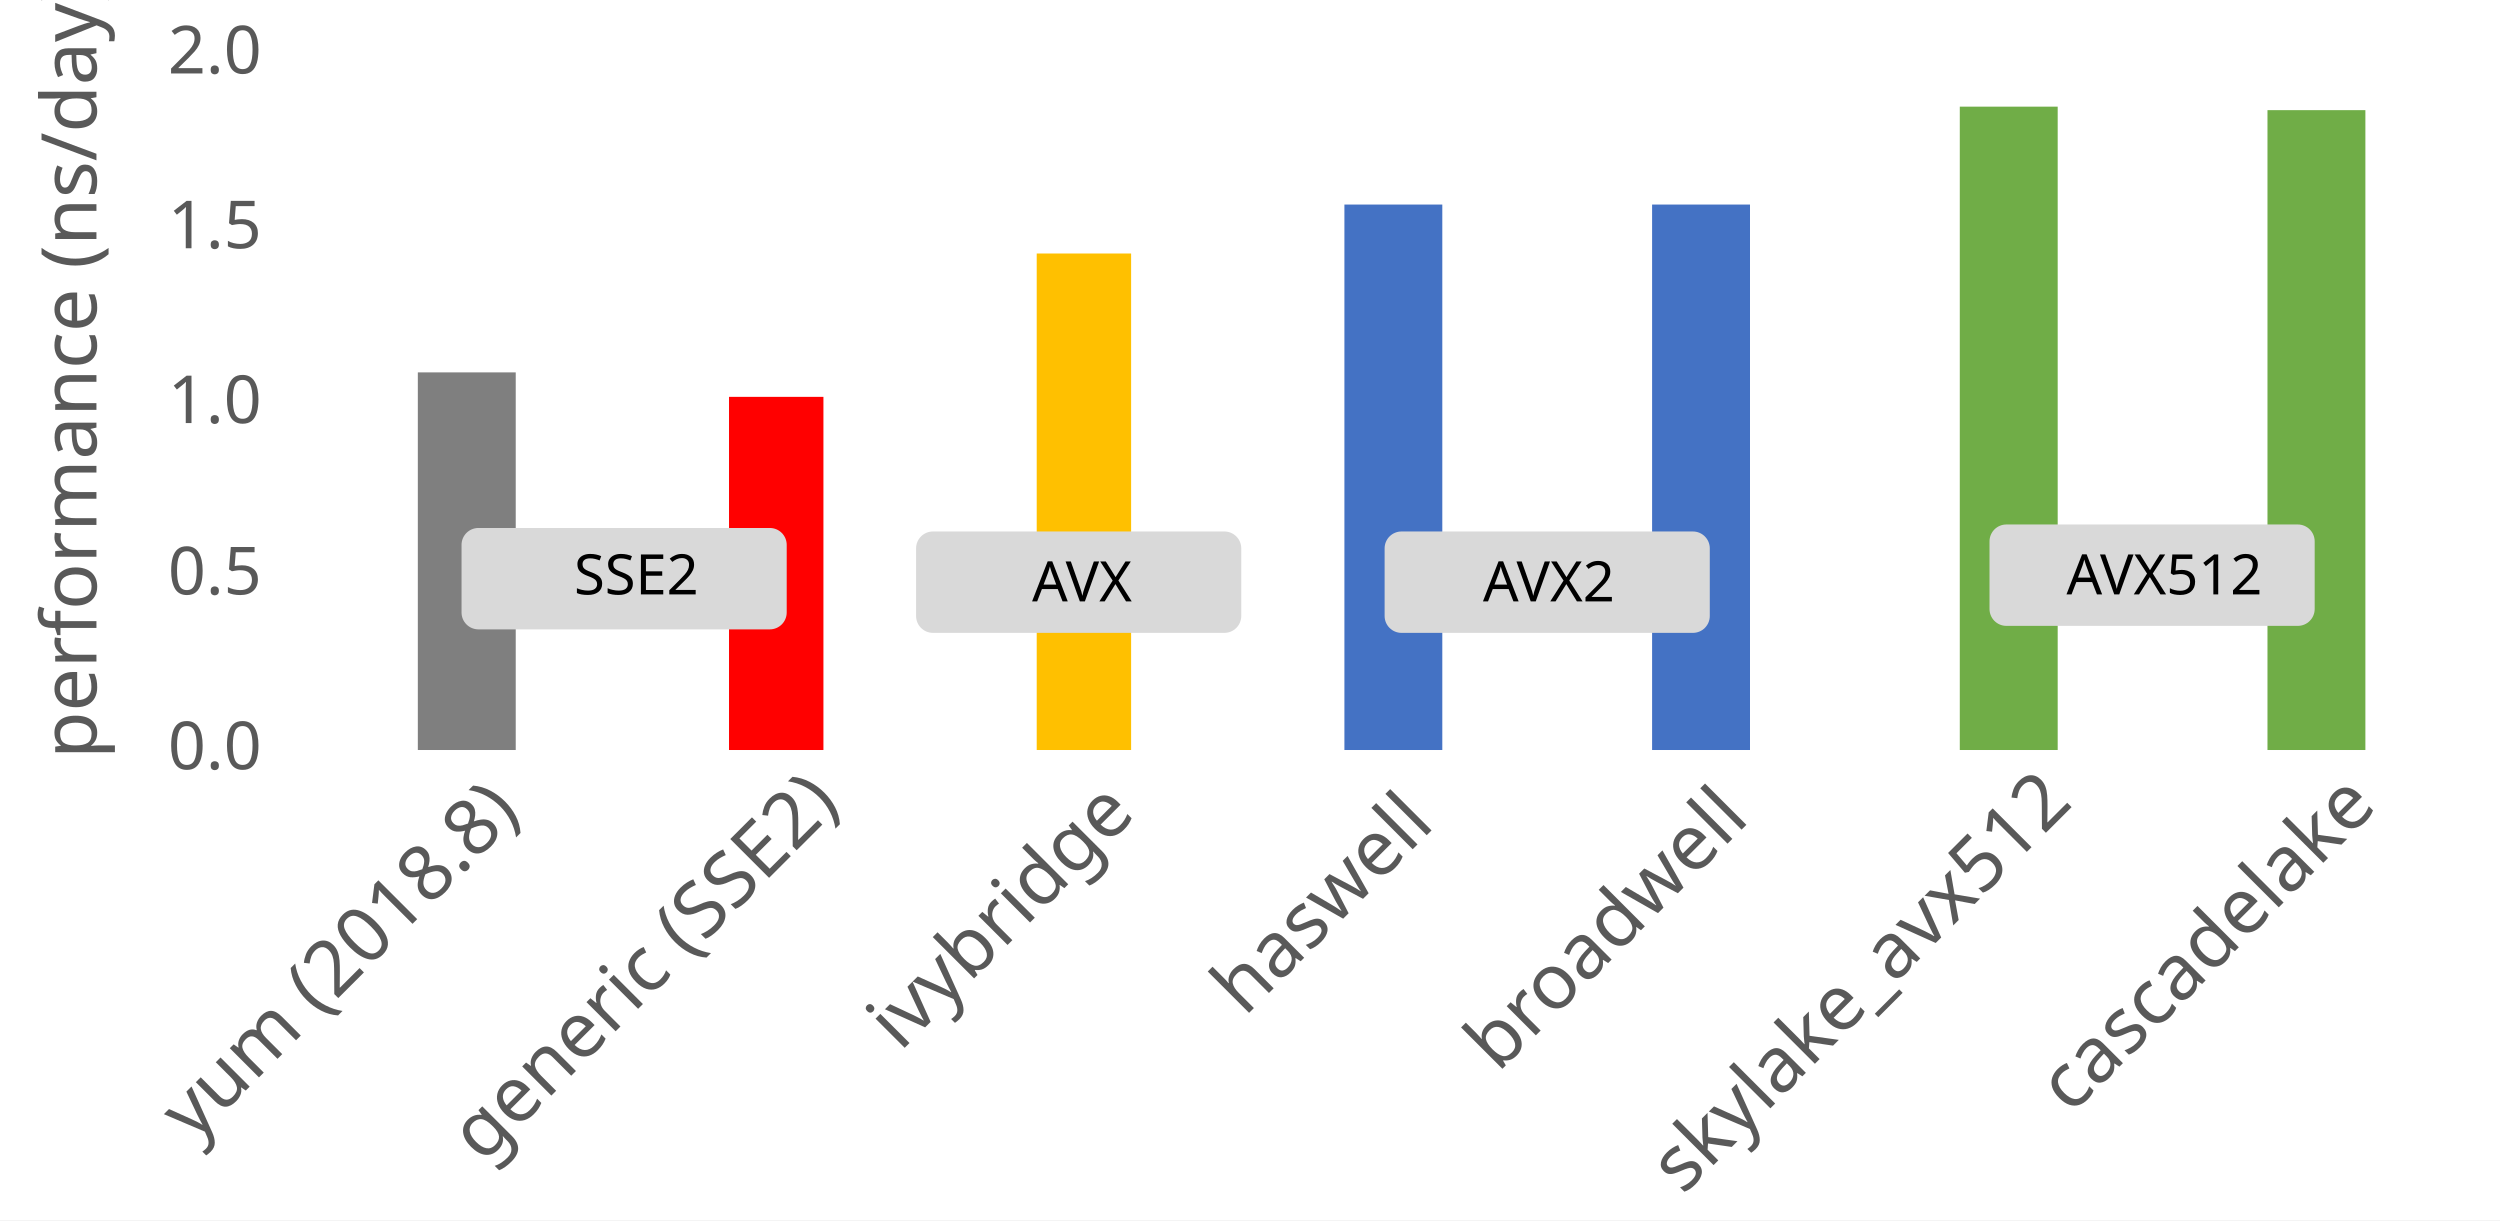
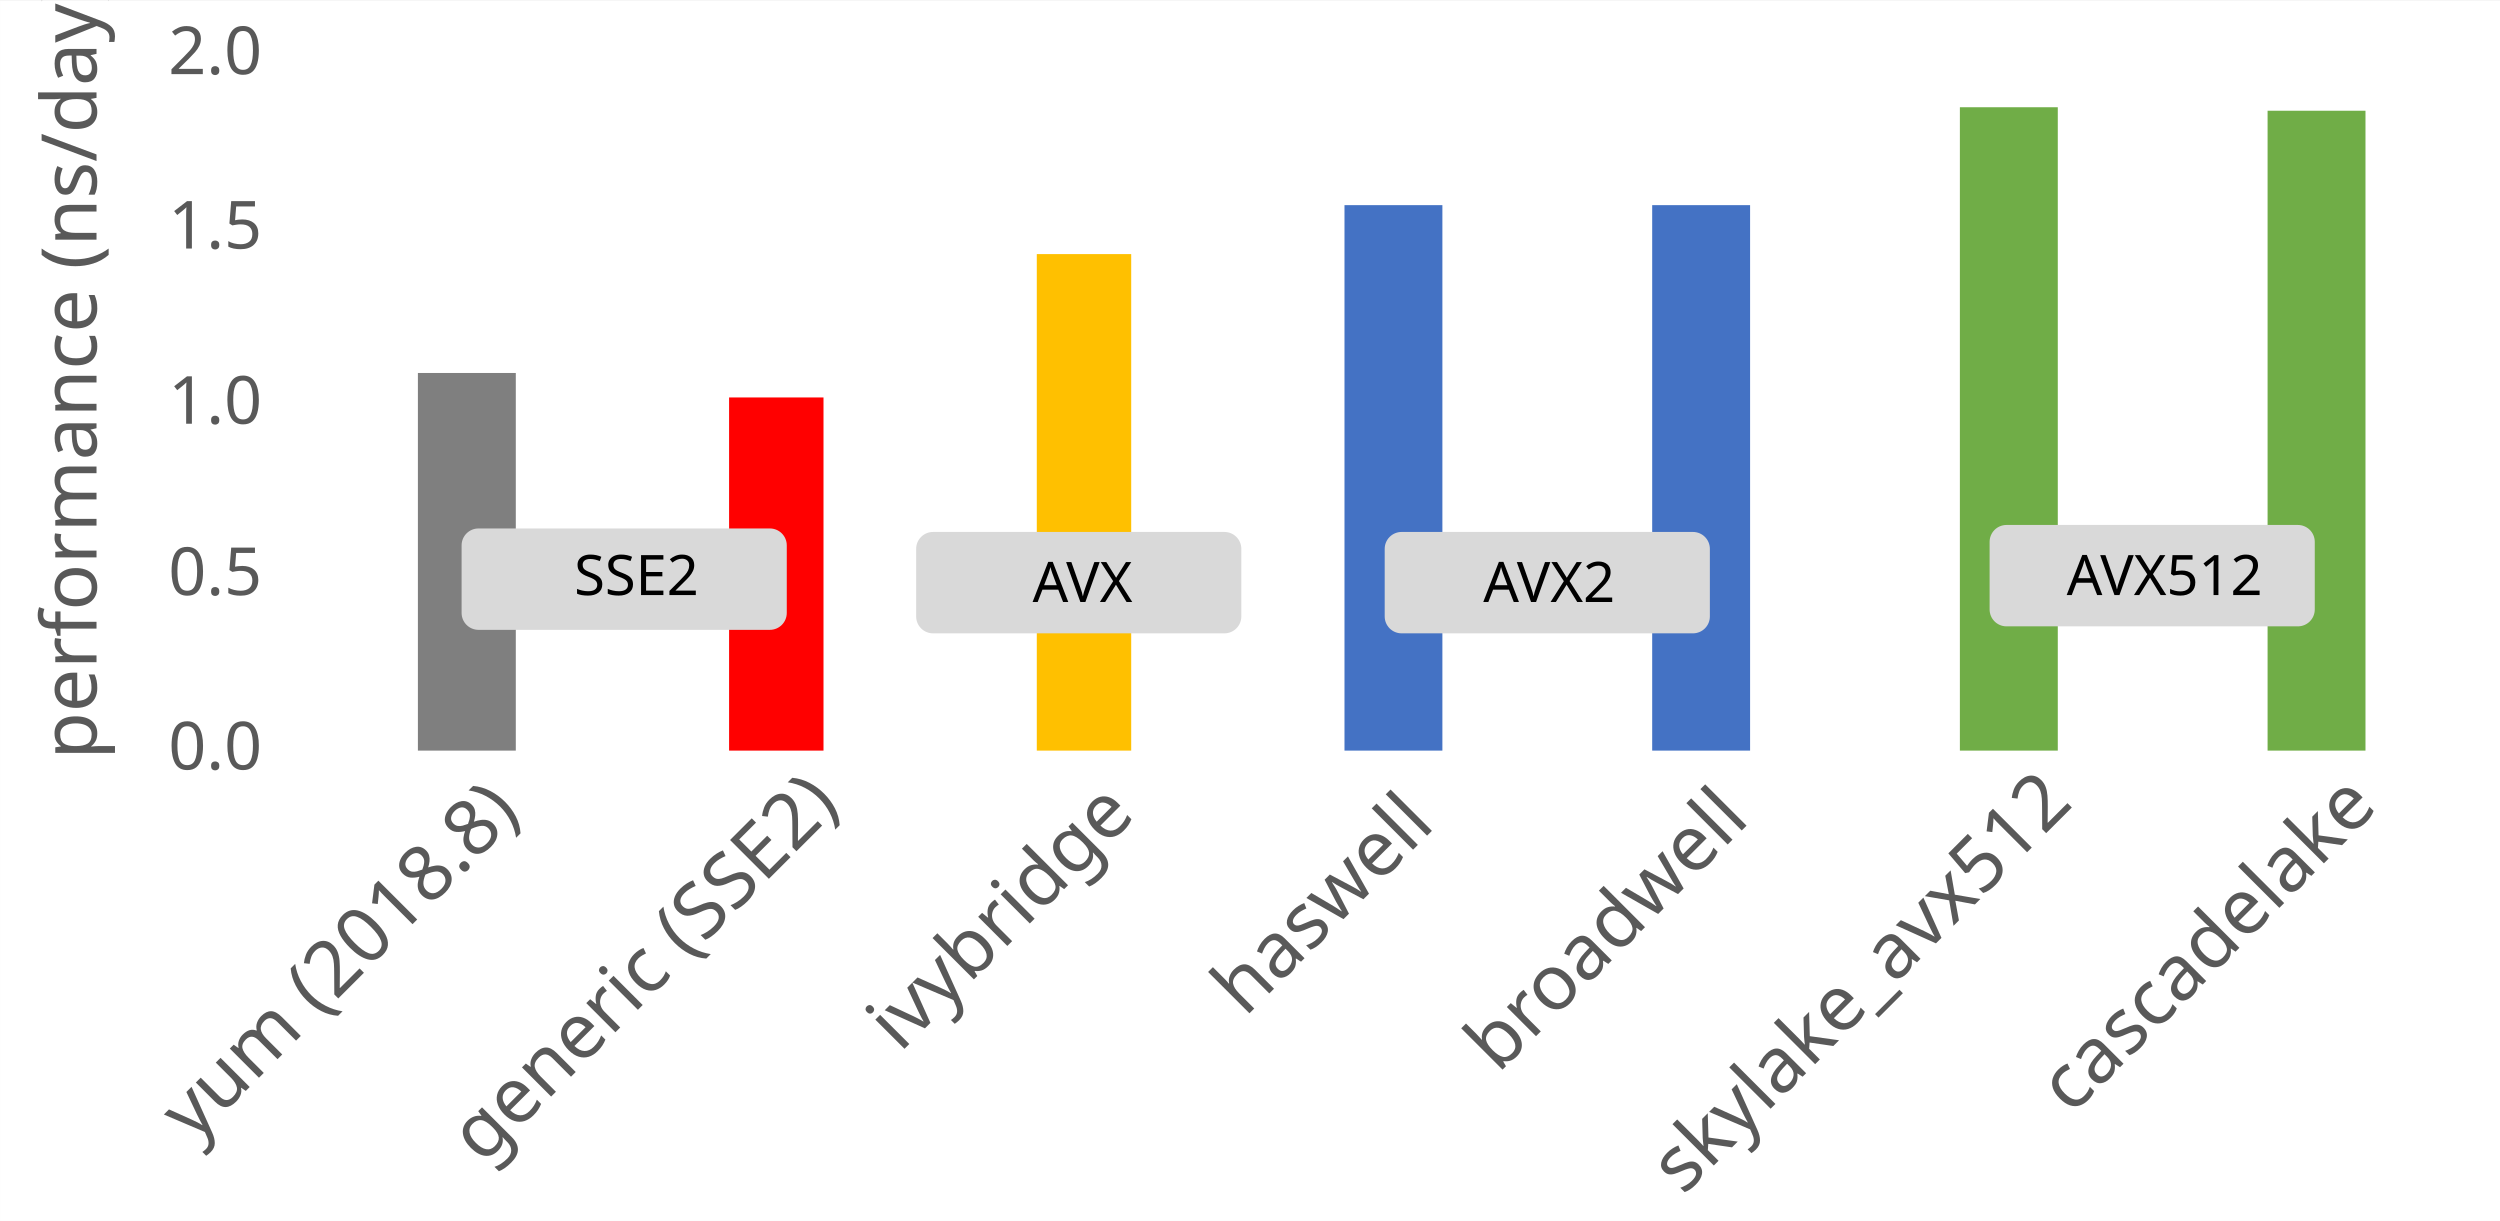
- <svg xmlns="http://www.w3.org/2000/svg" width="171.45mm" height="83.687mm" viewBox="0 0 85.725 41.843" version="1.1" id="svg1">
-   <defs id="defs1">
-     <clipPath clipPathUnits="userSpaceOnUse" id="clipPath64">
-       <path d="M 0,0 H 715 V 349 H 0 Z" id="path64" />
-     </clipPath>
-     <clipPath clipPathUnits="userSpaceOnUse" id="clipPath66">
-       <path d="M 0,0 H 715 V 349 H 0 Z" transform="matrix(0.4531467,0,0,-0.4531467,420,521.904)" id="path66" />
-     </clipPath>
-     <clipPath clipPathUnits="userSpaceOnUse" id="clipPath65">
-       <path d="M 0,0 H 715 V 349 H 0 Z" transform="matrix(12700,0,0,-12700,-1136650.1,4235449.8)" id="path65" />
-     </clipPath>
-     <clipPath clipPathUnits="userSpaceOnUse" id="clipPath69">
-       <path d="M 0,0 H 715 V 349 H 0 Z" transform="matrix(0.4531467,0,0,-0.4531467,420,521.904)" id="path69" />
-     </clipPath>
-     <clipPath clipPathUnits="userSpaceOnUse" id="clipPath67">
-       <path d="M 89,134 H 707 V 334 H 89 Z" id="path67" />
-     </clipPath>
-     <clipPath clipPathUnits="userSpaceOnUse" id="clipPath68">
-       <path d="M 89,134 H 707 V 334 H 89 Z" transform="matrix(12700,0,0,-12700,-1517650,3079750)" id="path68" />
-     </clipPath>
-     <clipPath clipPathUnits="userSpaceOnUse" id="clipPath72">
-       <path d="M 0,0 H 715 V 349 H 0 Z" transform="matrix(0.4531467,0,0,-0.4531467,420,521.904)" id="path72" />
-     </clipPath>
-     <clipPath clipPathUnits="userSpaceOnUse" id="clipPath70">
-       <path d="M 89,134 H 707 V 334 H 89 Z" id="path70" />
-     </clipPath>
-     <clipPath clipPathUnits="userSpaceOnUse" id="clipPath71">
-       <path d="M 89,134 H 707 V 334 H 89 Z" transform="matrix(12700,0,0,-12700,-2647949.9,2990849.9)" id="path71" />
-     </clipPath>
-     <clipPath clipPathUnits="userSpaceOnUse" id="clipPath75">
-       <path d="M 0,0 H 715 V 349 H 0 Z" transform="matrix(0.4531467,0,0,-0.4531467,420,521.904)" id="path75" />
-     </clipPath>
-     <clipPath clipPathUnits="userSpaceOnUse" id="clipPath73">
-       <path d="M 89,134 H 707 V 334 H 89 Z" id="path73" />
-     </clipPath>
-     <clipPath clipPathUnits="userSpaceOnUse" id="clipPath74">
-       <path d="M 89,134 H 707 V 334 H 89 Z" transform="matrix(12700,0,0,-12700,-3765550,3511549.8)" id="path74" />
-     </clipPath>
-     <clipPath clipPathUnits="userSpaceOnUse" id="clipPath78">
-       <path d="M 0,0 H 715 V 349 H 0 Z" transform="matrix(0.4531467,0,0,-0.4531467,420,521.904)" id="path78" />
-     </clipPath>
-     <clipPath clipPathUnits="userSpaceOnUse" id="clipPath76">
-       <path d="M 89,134 H 707 V 334 H 89 Z" id="path76" />
-     </clipPath>
-     <clipPath clipPathUnits="userSpaceOnUse" id="clipPath77">
-       <path d="M 89,134 H 707 V 334 H 89 Z" transform="matrix(12700,0,0,-12700,-7118349.9,4044949.8)" id="path77" />
-     </clipPath>
-     <clipPath clipPathUnits="userSpaceOnUse" id="clipPath81">
-       <path d="M 0,0 H 715 V 349 H 0 Z" transform="matrix(0.4531467,0,0,-0.4531467,420,521.904)" id="path81" />
-     </clipPath>
-     <clipPath clipPathUnits="userSpaceOnUse" id="clipPath79">
-       <path d="M 89,134 H 707 V 334 H 89 Z" id="path79" />
-     </clipPath>
-     <clipPath clipPathUnits="userSpaceOnUse" id="clipPath80">
-       <path d="M 89,134 H 707 V 334 H 89 Z" transform="matrix(12700,0,0,-12700,-8235949.7,4032250)" id="path80" />
-     </clipPath>
-     <clipPath clipPathUnits="userSpaceOnUse" id="clipPath84">
-       <path d="M 0,0 H 715 V 349 H 0 Z" transform="matrix(0.4531467,0,0,-0.4531467,420,521.904)" id="path84" />
-     </clipPath>
-     <clipPath clipPathUnits="userSpaceOnUse" id="clipPath82">
-       <path d="M 89,134 H 707 V 334 H 89 Z" id="path82" />
-     </clipPath>
-     <clipPath clipPathUnits="userSpaceOnUse" id="clipPath83">
-       <path d="M 89,134 H 707 V 334 H 89 Z" transform="matrix(12700,0,0,-12700,-1136650.1,4235449.8)" id="path83" />
-     </clipPath>
-     <clipPath clipPathUnits="userSpaceOnUse" id="clipPath86">
-       <path d="M 0,0 H 715 V 349 H 0 Z" transform="matrix(0.4531467,0,0,-0.4531467,420,521.904)" id="path86" />
-     </clipPath>
-     <clipPath clipPathUnits="userSpaceOnUse" id="clipPath85">
-       <path d="M 0,0 H 715 V 349 H 0 Z" transform="matrix(12700,0,0,-12700,-1136650.1,1708150)" id="path85" />
-     </clipPath>
-     <clipPath clipPathUnits="userSpaceOnUse" id="clipPath88">
-       <path d="M 0,0 H 715 V 349 H 0 Z" transform="matrix(0.4531467,0,0,-0.4531467,420,521.904)" id="path88" />
-     </clipPath>
-     <clipPath clipPathUnits="userSpaceOnUse" id="clipPath87">
-       <path d="M 0,0 H 715 V 349 H 0 Z" transform="matrix(1,0,0,-1,-48.01668,129)" id="path87" />
-     </clipPath>
-     <clipPath clipPathUnits="userSpaceOnUse" id="clipPath90">
-       <path d="M 0,0 H 715 V 349 H 0 Z" transform="matrix(0.4531467,0,0,-0.4531467,420,521.904)" id="path90" />
-     </clipPath>
-     <clipPath clipPathUnits="userSpaceOnUse" id="clipPath89">
-       <path d="M 0,0 H 715 V 349 H 0 Z" transform="matrix(1,0,0,-1,-48.01668,179)" id="path89" />
-     </clipPath>
-     <clipPath clipPathUnits="userSpaceOnUse" id="clipPath92">
-       <path d="M 0,0 H 715 V 349 H 0 Z" transform="matrix(0.4531467,0,0,-0.4531467,420,521.904)" id="path92" />
-     </clipPath>
-     <clipPath clipPathUnits="userSpaceOnUse" id="clipPath91">
-       <path d="M 0,0 H 715 V 349 H 0 Z" transform="matrix(1,0,0,-1,-48.01668,228)" id="path91" />
-     </clipPath>
-     <clipPath clipPathUnits="userSpaceOnUse" id="clipPath94">
-       <path d="M 0,0 H 715 V 349 H 0 Z" transform="matrix(0.4531467,0,0,-0.4531467,420,521.904)" id="path94" />
-     </clipPath>
-     <clipPath clipPathUnits="userSpaceOnUse" id="clipPath93">
-       <path d="M 0,0 H 715 V 349 H 0 Z" transform="matrix(1,0,0,-1,-48.01668,278)" id="path93" />
-     </clipPath>
-     <clipPath clipPathUnits="userSpaceOnUse" id="clipPath96">
-       <path d="M 0,0 H 715 V 349 H 0 Z" transform="matrix(0.4531467,0,0,-0.4531467,420,521.904)" id="path96" />
-     </clipPath>
-     <clipPath clipPathUnits="userSpaceOnUse" id="clipPath95">
-       <path d="M 0,0 H 715 V 349 H 0 Z" transform="matrix(1,0,0,-1,-48.01668,328)" id="path95" />
-     </clipPath>
-     <clipPath clipPathUnits="userSpaceOnUse" id="clipPath98">
-       <path d="M 0,0 H 715 V 349 H 0 Z" transform="matrix(0.4531467,0,0,-0.4531467,420,521.904)" id="path98" />
-     </clipPath>
-     <clipPath clipPathUnits="userSpaceOnUse" id="clipPath97">
-       <path d="M 0,0 H 715 V 349 H 0 Z" transform="matrix(0.7071068,0.7071068,0.7071068,-0.7071068,-54.58263,-23.46999)" id="path97" />
-     </clipPath>
-     <clipPath clipPathUnits="userSpaceOnUse" id="clipPath100">
-       <path d="M 0,0 H 715 V 349 H 0 Z" transform="matrix(0.4531467,0,0,-0.4531467,420,521.904)" id="path100" />
-     </clipPath>
-     <clipPath clipPathUnits="userSpaceOnUse" id="clipPath99">
-       <path d="M 0,0 H 715 V 349 H 0 Z" transform="matrix(0.7071068,0.7071068,0.7071068,-0.7071068,-108.9113,-86.28397)" id="path99" />
-     </clipPath>
-     <clipPath clipPathUnits="userSpaceOnUse" id="clipPath102">
-       <path d="M 0,0 H 715 V 349 H 0 Z" transform="matrix(0.4531467,0,0,-0.4531467,420,521.904)" id="path102" />
-     </clipPath>
-     <clipPath clipPathUnits="userSpaceOnUse" id="clipPath101">
-       <path d="M 0,0 H 715 V 349 H 0 Z" transform="matrix(0.7071068,0.7071068,0.7071068,-0.7071068,-215.965,-148.0828)" id="path101" />
-     </clipPath>
-     <clipPath clipPathUnits="userSpaceOnUse" id="clipPath104">
-       <path d="M 0,0 H 715 V 349 H 0 Z" transform="matrix(0.4531467,0,0,-0.4531467,420,521.904)" id="path104" />
-     </clipPath>
-     <clipPath clipPathUnits="userSpaceOnUse" id="clipPath103">
-       <path d="M 0,0 H 715 V 349 H 0 Z" transform="matrix(0.7071068,0.7071068,0.7071068,-0.7071068,-292.6825,-210.6582)" id="path103" />
-     </clipPath>
-     <clipPath clipPathUnits="userSpaceOnUse" id="clipPath106">
-       <path d="M 0,0 H 715 V 349 H 0 Z" transform="matrix(0.4531467,0,0,-0.4531467,420,521.904)" id="path106" />
-     </clipPath>
-     <clipPath clipPathUnits="userSpaceOnUse" id="clipPath105">
-       <path d="M 0,0 H 715 V 349 H 0 Z" transform="matrix(0.7071068,0.7071068,0.7071068,-0.7071068,-332.5976,-273.2007)" id="path105" />
-     </clipPath>
-     <clipPath clipPathUnits="userSpaceOnUse" id="clipPath108">
-       <path d="M 0,0 H 715 V 349 H 0 Z" transform="matrix(0.4531467,0,0,-0.4531467,420,521.904)" id="path108" />
-     </clipPath>
-     <clipPath clipPathUnits="userSpaceOnUse" id="clipPath107">
-       <path d="M 0,0 H 715 V 349 H 0 Z" transform="matrix(0.7071068,0.7071068,0.7071068,-0.7071068,-345.2852,-335.3857)" id="path107" />
-     </clipPath>
-     <clipPath clipPathUnits="userSpaceOnUse" id="clipPath110">
-       <path d="M 0,0 H 715 V 349 H 0 Z" transform="matrix(0.4531467,0,0,-0.4531467,420,521.904)" id="path110" />
-     </clipPath>
-     <clipPath clipPathUnits="userSpaceOnUse" id="clipPath109">
-       <path d="M 0,0 H 715 V 349 H 0 Z" transform="matrix(0.7071068,0.7071068,0.7071068,-0.7071068,-439.9775,-397.5512)" id="path109" />
-     </clipPath>
-     <clipPath clipPathUnits="userSpaceOnUse" id="clipPath112">
-       <path d="M 0,0 H 715 V 349 H 0 Z" transform="matrix(0.4531467,0,0,-0.4531467,420,521.904)" id="path112" />
-     </clipPath>
-     <clipPath clipPathUnits="userSpaceOnUse" id="clipPath111">
-       <path d="M 0,0 H 715 V 349 H 0 Z" transform="matrix(0,1,1,0,-132,-27.58389)" id="path111" />
-     </clipPath>
-     <clipPath clipPathUnits="userSpaceOnUse" id="clipPath114">
-       <path d="M 0,0 H 715 V 349 H 0 Z" transform="matrix(0.4531467,0,0,-0.4531467,420,521.904)" id="path114" />
-     </clipPath>
-     <clipPath clipPathUnits="userSpaceOnUse" id="clipPath113">
-       <path d="M 0,0 H 715 V 349 H 0 Z" id="path113" />
-     </clipPath>
-     <clipPath clipPathUnits="userSpaceOnUse" id="clipPath116">
-       <path d="M 0,0 H 715 V 349 H 0 Z" transform="matrix(0.4531467,0,0,-0.4531467,420,521.904)" id="path116" />
-     </clipPath>
-     <clipPath clipPathUnits="userSpaceOnUse" id="clipPath115">
-       <path d="M 0,0 H 715 V 349 H 0 Z" id="path115" />
-     </clipPath>
-     <clipPath clipPathUnits="userSpaceOnUse" id="clipPath118">
-       <path d="M 0,0 H 715 V 349 H 0 Z" transform="matrix(0.4531467,0,0,-0.4531467,420,521.904)" id="path118" />
-     </clipPath>
-     <clipPath clipPathUnits="userSpaceOnUse" id="clipPath117">
-       <path d="M 0,0 H 715 V 349 H 0 Z" id="path117" />
-     </clipPath>
-     <clipPath clipPathUnits="userSpaceOnUse" id="clipPath120">
-       <path d="M 0,0 H 715 V 349 H 0 Z" transform="matrix(0.4531467,0,0,-0.4531467,420,521.904)" id="path120" />
-     </clipPath>
-     <clipPath clipPathUnits="userSpaceOnUse" id="clipPath119">
-       <path d="M 0,0 H 715 V 349 H 0 Z" id="path119" />
-     </clipPath>
-     <clipPath clipPathUnits="userSpaceOnUse" id="clipPath122">
-       <path d="M 0,0 H 715 V 349 H 0 Z" transform="matrix(0.4531467,0,0,-0.4531467,420,521.904)" id="path122" />
-     </clipPath>
-     <clipPath clipPathUnits="userSpaceOnUse" id="clipPath121">
-       <path d="m 72,174 h 215 v 20 H 72 Z" transform="matrix(1,0,0,-1,-164.1846,179)" id="path121" />
-     </clipPath>
-     <clipPath clipPathUnits="userSpaceOnUse" id="clipPath124">
-       <path d="M 0,0 H 715 V 349 H 0 Z" transform="matrix(0.4531467,0,0,-0.4531467,420,521.904)" id="path124" />
-     </clipPath>
-     <clipPath clipPathUnits="userSpaceOnUse" id="clipPath123">
-       <path d="M 0,0 H 715 V 349 H 0 Z" transform="matrix(1,0,0,-1,-295.175,177)" id="path123" />
-     </clipPath>
-     <clipPath clipPathUnits="userSpaceOnUse" id="clipPath126">
-       <path d="M 0,0 H 715 V 349 H 0 Z" transform="matrix(0.4531467,0,0,-0.4531467,420,521.904)" id="path126" />
-     </clipPath>
-     <clipPath clipPathUnits="userSpaceOnUse" id="clipPath125">
-       <path d="M 0,0 H 715 V 349 H 0 Z" transform="matrix(1,0,0,-1,-424.1242,177)" id="path125" />
-     </clipPath>
-     <clipPath clipPathUnits="userSpaceOnUse" id="clipPath128">
-       <path d="M 0,0 H 715 V 349 H 0 Z" transform="matrix(0.4531467,0,0,-0.4531467,420,521.904)" id="path128" />
-     </clipPath>
-     <clipPath clipPathUnits="userSpaceOnUse" id="clipPath127">
-       <path d="M 0,0 H 715 V 349 H 0 Z" transform="matrix(1,0,0,-1,-591.0105,179)" id="path127" />
+ <svg xmlns="http://www.w3.org/2000/svg" width="171.4mm" height="83.69mm" version="1.1" viewBox="0 0 85.72 41.84">
+   <defs>
+     <clipPath id="aj">
+       <path d="m0 0h715v349h-715z" />
+     </clipPath>
+     <clipPath id="ah">
+       <path transform="matrix(.4531 0 0 -.4531 420 521.9)" d="m0 0h715v349h-715z" />
+     </clipPath>
+     <clipPath id="ai">
+       <path transform="matrix(12700 0 0 -12700 -1136650 4235450)" d="m0 0h715v349h-715z" />
+     </clipPath>
+     <clipPath id="ae">
+       <path transform="matrix(.4531 0 0 -.4531 420 521.9)" d="m0 0h715v349h-715z" />
+     </clipPath>
+     <clipPath id="ag">
+       <path d="m89 134h618v200h-618z" />
+     </clipPath>
+     <clipPath id="af">
+       <path transform="matrix(12700 0 0 -12700 -1517650 3.08e6)" d="m89 134h618v200h-618z" />
+     </clipPath>
+     <clipPath id="ab">
+       <path transform="matrix(.4531 0 0 -.4531 420 521.9)" d="m0 0h715v349h-715z" />
+     </clipPath>
+     <clipPath id="ad">
+       <path d="m89 134h618v200h-618z" />
+     </clipPath>
+     <clipPath id="ac">
+       <path transform="matrix(12700 0 0 -12700 -2647950 2990850)" d="m89 134h618v200h-618z" />
+     </clipPath>
+     <clipPath id="y">
+       <path transform="matrix(.4531 0 0 -.4531 420 521.9)" d="m0 0h715v349h-715z" />
+     </clipPath>
+     <clipPath id="aa">
+       <path d="m89 134h618v200h-618z" />
+     </clipPath>
+     <clipPath id="z">
+       <path transform="matrix(12700 0 0 -12700 -3765550 3511550)" d="m89 134h618v200h-618z" />
+     </clipPath>
+     <clipPath id="v">
+       <path transform="matrix(.4531 0 0 -.4531 420 521.9)" d="m0 0h715v349h-715z" />
+     </clipPath>
+     <clipPath id="x">
+       <path d="m89 134h618v200h-618z" />
+     </clipPath>
+     <clipPath id="w">
+       <path transform="matrix(12700 0 0 -12700 -7118350 4044950)" d="m89 134h618v200h-618z" />
+     </clipPath>
+     <clipPath id="s">
+       <path transform="matrix(.4531 0 0 -.4531 420 521.9)" d="m0 0h715v349h-715z" />
+     </clipPath>
+     <clipPath id="u">
+       <path d="m89 134h618v200h-618z" />
+     </clipPath>
+     <clipPath id="t">
+       <path transform="matrix(12700 0 0 -12700 -8235950 4032250)" d="m89 134h618v200h-618z" />
+     </clipPath>
+     <clipPath id="p">
+       <path transform="matrix(.4531 0 0 -.4531 420 521.9)" d="m0 0h715v349h-715z" />
+     </clipPath>
+     <clipPath id="r">
+       <path d="m89 134h618v200h-618z" />
+     </clipPath>
+     <clipPath id="q">
+       <path transform="matrix(12700 0 0 -12700 -1136650 4235450)" d="m89 134h618v200h-618z" />
+     </clipPath>
+     <clipPath id="n">
+       <path transform="matrix(.4531 0 0 -.4531 420 521.9)" d="m0 0h715v349h-715z" />
+     </clipPath>
+     <clipPath id="o">
+       <path transform="matrix(12700 0 0 -12700 -1136650 1708150)" d="m0 0h715v349h-715z" />
+     </clipPath>
+     <clipPath id="l">
+       <path transform="matrix(.4531 0 0 -.4531 420 521.9)" d="m0 0h715v349h-715z" />
+     </clipPath>
+     <clipPath id="m">
+       <path transform="matrix(1 0 0 -1 -48.02 129)" d="m0 0h715v349h-715z" />
+     </clipPath>
+     <clipPath id="j">
+       <path transform="matrix(.4531 0 0 -.4531 420 521.9)" d="m0 0h715v349h-715z" />
+     </clipPath>
+     <clipPath id="k">
+       <path transform="matrix(1 0 0 -1 -48.02 179)" d="m0 0h715v349h-715z" />
+     </clipPath>
+     <clipPath id="h">
+       <path transform="matrix(.4531 0 0 -.4531 420 521.9)" d="m0 0h715v349h-715z" />
+     </clipPath>
+     <clipPath id="i">
+       <path transform="matrix(1 0 0 -1 -48.02 228)" d="m0 0h715v349h-715z" />
+     </clipPath>
+     <clipPath id="f">
+       <path transform="matrix(.4531 0 0 -.4531 420 521.9)" d="m0 0h715v349h-715z" />
+     </clipPath>
+     <clipPath id="g">
+       <path transform="matrix(1 0 0 -1 -48.02 278)" d="m0 0h715v349h-715z" />
+     </clipPath>
+     <clipPath id="d">
+       <path transform="matrix(.4531 0 0 -.4531 420 521.9)" d="m0 0h715v349h-715z" />
+     </clipPath>
+     <clipPath id="e">
+       <path transform="matrix(1 0 0 -1 -48.02 328)" d="m0 0h715v349h-715z" />
+     </clipPath>
+     <clipPath id="b">
+       <path transform="matrix(.4531 0 0 -.4531 420 521.9)" d="m0 0h715v349h-715z" />
+     </clipPath>
+     <clipPath id="c">
+       <path transform="matrix(.7071 .7071 .7071 -.7071 -54.58 -23.47)" d="m0 0h715v349h-715z" />
+     </clipPath>
+     <clipPath id="bm">
+       <path transform="matrix(.4531 0 0 -.4531 420 521.9)" d="m0 0h715v349h-715z" />
+     </clipPath>
+     <clipPath id="a">
+       <path transform="matrix(.7071 .7071 .7071 -.7071 -108.9 -86.28)" d="m0 0h715v349h-715z" />
+     </clipPath>
+     <clipPath id="bk">
+       <path transform="matrix(.4531 0 0 -.4531 420 521.9)" d="m0 0h715v349h-715z" />
+     </clipPath>
+     <clipPath id="bl">
+       <path transform="matrix(.7071 .7071 .7071 -.7071 -216 -148.1)" d="m0 0h715v349h-715z" />
+     </clipPath>
+     <clipPath id="bi">
+       <path transform="matrix(.4531 0 0 -.4531 420 521.9)" d="m0 0h715v349h-715z" />
+     </clipPath>
+     <clipPath id="bj">
+       <path transform="matrix(.7071 .7071 .7071 -.7071 -292.7 -210.7)" d="m0 0h715v349h-715z" />
+     </clipPath>
+     <clipPath id="bg">
+       <path transform="matrix(.4531 0 0 -.4531 420 521.9)" d="m0 0h715v349h-715z" />
+     </clipPath>
+     <clipPath id="bh">
+       <path transform="matrix(.7071 .7071 .7071 -.7071 -332.6 -273.2)" d="m0 0h715v349h-715z" />
+     </clipPath>
+     <clipPath id="be">
+       <path transform="matrix(.4531 0 0 -.4531 420 521.9)" d="m0 0h715v349h-715z" />
+     </clipPath>
+     <clipPath id="bf">
+       <path transform="matrix(.7071 .7071 .7071 -.7071 -345.3 -335.4)" d="m0 0h715v349h-715z" />
+     </clipPath>
+     <clipPath id="bc">
+       <path transform="matrix(.4531 0 0 -.4531 420 521.9)" d="m0 0h715v349h-715z" />
+     </clipPath>
+     <clipPath id="bd">
+       <path transform="matrix(.7071 .7071 .7071 -.7071 -440 -397.6)" d="m0 0h715v349h-715z" />
+     </clipPath>
+     <clipPath id="ba">
+       <path transform="matrix(.4531 0 0 -.4531 420 521.9)" d="m0 0h715v349h-715z" />
+     </clipPath>
+     <clipPath id="bb">
+       <path transform="matrix(0 1 1 0 -132 -27.58)" d="m0 0h715v349h-715z" />
+     </clipPath>
+     <clipPath id="ay">
+       <path transform="matrix(.4531 0 0 -.4531 420 521.9)" d="m0 0h715v349h-715z" />
+     </clipPath>
+     <clipPath id="az">
+       <path d="m0 0h715v349h-715z" />
+     </clipPath>
+     <clipPath id="aw">
+       <path transform="matrix(.4531 0 0 -.4531 420 521.9)" d="m0 0h715v349h-715z" />
+     </clipPath>
+     <clipPath id="ax">
+       <path d="m0 0h715v349h-715z" />
+     </clipPath>
+     <clipPath id="au">
+       <path transform="matrix(.4531 0 0 -.4531 420 521.9)" d="m0 0h715v349h-715z" />
+     </clipPath>
+     <clipPath id="av">
+       <path d="m0 0h715v349h-715z" />
+     </clipPath>
+     <clipPath id="as">
+       <path transform="matrix(.4531 0 0 -.4531 420 521.9)" d="m0 0h715v349h-715z" />
+     </clipPath>
+     <clipPath id="at">
+       <path d="m0 0h715v349h-715z" />
+     </clipPath>
+     <clipPath id="aq">
+       <path transform="matrix(.4531 0 0 -.4531 420 521.9)" d="m0 0h715v349h-715z" />
+     </clipPath>
+     <clipPath id="ar">
+       <path transform="matrix(1 0 0 -1 -164.2 179)" d="m72 174h215v20h-215z" />
+     </clipPath>
+     <clipPath id="ao">
+       <path transform="matrix(.4531 0 0 -.4531 420 521.9)" d="m0 0h715v349h-715z" />
+     </clipPath>
+     <clipPath id="ap">
+       <path transform="matrix(1 0 0 -1 -295.2 177)" d="m0 0h715v349h-715z" />
+     </clipPath>
+     <clipPath id="am">
+       <path transform="matrix(.4531 0 0 -.4531 420 521.9)" d="m0 0h715v349h-715z" />
+     </clipPath>
+     <clipPath id="an">
+       <path transform="matrix(1 0 0 -1 -424.1 177)" d="m0 0h715v349h-715z" />
+     </clipPath>
+     <clipPath id="ak">
+       <path transform="matrix(.4531 0 0 -.4531 420 521.9)" d="m0 0h715v349h-715z" />
+     </clipPath>
+     <clipPath id="al">
+       <path transform="matrix(1 0 0 -1 -591 179)" d="m0 0h715v349h-715z" />
    </clipPath>
  </defs>
-   <g id="layer1" transform="translate(-80.16875,-78.58125)">
-     <g id="g165" transform="matrix(0.2645833,0,0,0.2645833,-30.95625,-17.66248)">
-       <path d="M 0,349 H 715 V -5.149719e-6 H 0 Z" style="fill:#ffffff;fill-opacity:1;fill-rule:nonzero;stroke:none" transform="matrix(0.4531467,0,0,-0.4531467,420,521.904)" clip-path="url(#clipPath64)" id="path129" />
-       <g clip-path="url(#clipPath66)" id="g130">
-         <path d="M 0,1892300 H 7835900 M 0,1270000 H 7835900 M 0,635000 H 7835900 M 0,0 h 7835900" style="fill:none;stroke:#d9d9d9;stroke-width:9525;stroke-linecap:butt;stroke-linejoin:round;stroke-miterlimit:10;stroke-dasharray:none;stroke-opacity:1" transform="matrix(3.5680841e-5,0,0,3.5680841e-5,460.5566,370.7796)" clip-path="url(#clipPath65)" id="path130" />
-       </g>
-       <g clip-path="url(#clipPath69)" id="g132">
-         <path d="m 119.5,242.5 h 28 v -108 h -28 z" style="fill:#7f7f7f;fill-opacity:1;fill-rule:nonzero;stroke:none" transform="matrix(0.4531467,0,0,-0.4531467,420,521.904)" clip-path="url(#clipPath67)" id="path131" />
-         <path d="M 0,0 H 355600 V 1371600 H 0 Z" style="fill:none;stroke:#000000;stroke-width:9525;stroke-linecap:butt;stroke-linejoin:round;stroke-miterlimit:10;stroke-dasharray:none;stroke-opacity:1" transform="matrix(3.5680841e-5,0,0,3.5680841e-5,474.151,412.0159)" clip-path="url(#clipPath68)" id="path132" />
-       </g>
-       <g clip-path="url(#clipPath72)" id="g134">
-         <path d="m 208.5,235.5 h 27 v -101 h -27 z" style="fill:#ff0000;fill-opacity:1;fill-rule:nonzero;stroke:none" transform="matrix(0.4531467,0,0,-0.4531467,420,521.904)" clip-path="url(#clipPath70)" id="path133" />
-         <path d="M 0,0 H 342900 V 1282700 H 0 Z" style="fill:none;stroke:#000000;stroke-width:9525;stroke-linecap:butt;stroke-linejoin:round;stroke-miterlimit:10;stroke-dasharray:none;stroke-opacity:1" transform="matrix(3.5680841e-5,0,0,3.5680841e-5,514.4811,415.188)" clip-path="url(#clipPath71)" id="path134" />
-       </g>
-       <g clip-path="url(#clipPath75)" id="g136">
-         <path d="m 296.5,276.5 h 27 v -142 h -27 z" style="fill:#ffc000;fill-opacity:1;fill-rule:nonzero;stroke:none" transform="matrix(0.4531467,0,0,-0.4531467,420,521.904)" clip-path="url(#clipPath73)" id="path135" />
-         <path d="M 0,0 H 342900 V 1803400 H 0 Z" style="fill:none;stroke:#000000;stroke-width:9525;stroke-linecap:butt;stroke-linejoin:round;stroke-miterlimit:10;stroke-dasharray:none;stroke-opacity:1" transform="matrix(3.5680841e-5,0,0,3.5680841e-5,554.358,396.6089)" clip-path="url(#clipPath74)" id="path136" />
-       </g>
-       <g clip-path="url(#clipPath78)" id="g138">
-         <path d="m 560.5,318.5 h 28 v -184 h -28 z" style="fill:#70ad47;fill-opacity:1;fill-rule:nonzero;stroke:none" transform="matrix(0.4531467,0,0,-0.4531467,420,521.904)" clip-path="url(#clipPath76)" id="path137" />
-         <path d="M 0,0 H 355600 V 2336800 H 0 Z" style="fill:none;stroke:#000000;stroke-width:9525;stroke-linecap:butt;stroke-linejoin:round;stroke-miterlimit:10;stroke-dasharray:none;stroke-opacity:1" transform="matrix(3.5680841e-5,0,0,3.5680841e-5,673.9887,377.5768)" clip-path="url(#clipPath77)" id="path138" />
-       </g>
-       <g clip-path="url(#clipPath81)" id="g140">
-         <path d="m 648.5,317.5 h 28 v -183 h -28 z" style="fill:#70ad47;fill-opacity:1;fill-rule:nonzero;stroke:none" transform="matrix(0.4531467,0,0,-0.4531467,420,521.904)" clip-path="url(#clipPath79)" id="path139" />
-         <path d="M 0,0 H 355600 V 2324100 H 0 Z" style="fill:none;stroke:#000000;stroke-width:9525;stroke-linecap:butt;stroke-linejoin:round;stroke-miterlimit:10;stroke-dasharray:none;stroke-opacity:1" transform="matrix(3.5680841e-5,0,0,3.5680841e-5,713.8656,378.0299)" clip-path="url(#clipPath80)" id="path140" />
-       </g>
-       <g clip-path="url(#clipPath84)" id="g142">
-         <path d="m 384.5,290.5 h 28 v -156 h -28 z m 88,0 h 28 v -156 h -28 z" style="fill:#4472c4;fill-opacity:1;fill-rule:nonzero;stroke:none" transform="matrix(0.4531467,0,0,-0.4531467,420,521.904)" clip-path="url(#clipPath82)" id="path141" />
-         <path d="m 3746500,546100 h 355600 v 1981200 h -355600 z m 1117600,0 h 355600 v 1981200 h -355600 z" style="fill:none;stroke:#000000;stroke-width:9525;stroke-linecap:butt;stroke-linejoin:round;stroke-miterlimit:10;stroke-dasharray:none;stroke-opacity:1" transform="matrix(3.5680841e-5,0,0,3.5680841e-5,460.5566,370.7796)" clip-path="url(#clipPath83)" id="path142" />
-       </g>
-       <g clip-path="url(#clipPath86)" id="g143">
-         <path d="M 0,0 7835900,1" style="fill:none;stroke:#d9d9d9;stroke-width:9525;stroke-linecap:butt;stroke-linejoin:round;stroke-miterlimit:10;stroke-dasharray:none;stroke-opacity:1" transform="matrix(3.5680841e-5,0,0,3.5680841e-5,460.5566,460.9558)" clip-path="url(#clipPath85)" id="path143" />
-       </g>
-       <g clip-path="url(#clipPath88)" id="g144">
-         <text xml:space="preserve" transform="matrix(0.4531467,0,0,0.4531467,441.7586,463.4481)" clip-path="url(#clipPath87)" id="text143">
-           <tspan style="font-variant:normal;font-weight:normal;font-size:19px;font-family:Carlito;writing-mode:lr-tb;fill:#595959;fill-opacity:1;fill-rule:nonzero;stroke:none" x="0" dx="0 0.367 -0.792" y="0" id="tspan143">0.0</tspan>
-         </text>
-       </g>
-       <g clip-path="url(#clipPath90)" id="g145">
-         <text xml:space="preserve" transform="matrix(0.4531467,0,0,0.4531467,441.7586,440.7908)" clip-path="url(#clipPath89)" id="text144">
-           <tspan style="font-variant:normal;font-weight:normal;font-size:19px;font-family:Carlito;writing-mode:lr-tb;fill:#595959;fill-opacity:1;fill-rule:nonzero;stroke:none" x="0" dx="0 0.367 -0.792" y="0" id="tspan144">0.5</tspan>
-         </text>
-       </g>
-       <g clip-path="url(#clipPath92)" id="g146">
-         <text xml:space="preserve" transform="matrix(0.4531467,0,0,0.4531467,441.7586,418.5866)" clip-path="url(#clipPath91)" id="text145">
-           <tspan style="font-variant:normal;font-weight:normal;font-size:19px;font-family:Carlito;writing-mode:lr-tb;fill:#595959;fill-opacity:1;fill-rule:nonzero;stroke:none" x="0" dx="0 0.367 -0.792" y="0" id="tspan145">1.0</tspan>
-         </text>
-       </g>
-       <g clip-path="url(#clipPath94)" id="g147">
-         <text xml:space="preserve" transform="matrix(0.4531467,0,0,0.4531467,441.7586,395.9292)" clip-path="url(#clipPath93)" id="text146">
-           <tspan style="font-variant:normal;font-weight:normal;font-size:19px;font-family:Carlito;writing-mode:lr-tb;fill:#595959;fill-opacity:1;fill-rule:nonzero;stroke:none" x="0" dx="0 0.367 -0.792" y="0" id="tspan146">1.5</tspan>
-         </text>
-       </g>
-       <g clip-path="url(#clipPath96)" id="g148">
-         <text xml:space="preserve" transform="matrix(0.4531467,0,0,0.4531467,441.7586,373.2719)" clip-path="url(#clipPath95)" id="text147">
-           <tspan style="font-variant:normal;font-weight:normal;font-size:19px;font-family:Carlito;writing-mode:lr-tb;fill:#595959;fill-opacity:1;fill-rule:nonzero;stroke:none" x="0" dx="0 0.367 -0.792" y="0" id="tspan147">2.0</tspan>
-         </text>
-       </g>
-       <g clip-path="url(#clipPath98)" id="g149">
-         <text xml:space="preserve" transform="matrix(0.3204231,-0.3204231,0.3204231,0.3204231,445.0099,511.9348)" clip-path="url(#clipPath97)" id="text148">
-           <tspan style="font-variant:normal;font-weight:normal;font-size:22px;font-family:Carlito;writing-mode:lr-tb;fill:#595959;fill-opacity:1;fill-rule:nonzero;stroke:none" x="0" dx="0 0 0.451 -0.583 0 0.341 -0.165 -0.165 -0.165 -0.165 0.451 -0.165" y="0" id="tspan148">yum (2018.8)</tspan>
-         </text>
-       </g>
-       <g clip-path="url(#clipPath100)" id="g150">
-         <text xml:space="preserve" transform="matrix(0.3204231,-0.3204231,0.3204231,0.3204231,482.5451,514.6537)" clip-path="url(#clipPath99)" id="text149">
-           <tspan style="font-variant:normal;font-weight:normal;font-size:22px;font-family:Carlito;writing-mode:lr-tb;fill:#595959;fill-opacity:1;fill-rule:nonzero;stroke:none" x="0" dx="0 -0.363 0 0.451 0 -0.671 0.957 -0.297 0 -0.671 0.913 0 -0.737 0.847" y="0" id="tspan149">generic (SSE2)</tspan>
-         </text>
-       </g>
-       <g clip-path="url(#clipPath102)" id="g151">
-         <text xml:space="preserve" transform="matrix(0.3204231,-0.3204231,0.3204231,0.3204231,536.6493,500.153)" clip-path="url(#clipPath101)" id="text150">
-           <tspan style="font-variant:normal;font-weight:normal;font-size:22px;font-family:Carlito;writing-mode:lr-tb;fill:#595959;fill-opacity:1;fill-rule:nonzero;stroke:none" x="0" dx="0 0 0 0 0.447 -0.675 0 0.447 -0.367" y="0" id="tspan150">ivybridge</tspan>
-         </text>
-       </g>
-       <g clip-path="url(#clipPath104)" id="g152">
-         <text xml:space="preserve" transform="matrix(0.3204231,-0.3204231,0.3204231,0.3204231,581.282,495.6215)" clip-path="url(#clipPath103)" id="text151">
-           <tspan style="font-variant:normal;font-weight:normal;font-size:22px;font-family:Carlito;writing-mode:lr-tb;fill:#595959;fill-opacity:1;fill-rule:nonzero;stroke:none" x="0" dx="0 0.451 -0.539 0.407 -0.737" y="0" id="tspan151">haswell</tspan>
-         </text>
-       </g>
-       <g clip-path="url(#clipPath106)" id="g153">
-         <text xml:space="preserve" transform="matrix(0.3204231,-0.3204231,0.3204231,0.3204231,614.1118,502.8718)" clip-path="url(#clipPath105)" id="text152">
-           <tspan style="font-variant:normal;font-weight:normal;font-size:22px;font-family:Carlito;writing-mode:lr-tb;fill:#595959;fill-opacity:1;fill-rule:nonzero;stroke:none" x="0" dx="0 0.451 -0.671 0.407 -0.539 0.451 0.275" y="0" id="tspan152">broadwell</tspan>
-         </text>
-       </g>
-       <g clip-path="url(#clipPath108)" id="g154">
-         <text xml:space="preserve" transform="matrix(0.3204231,-0.3204231,0.3204231,0.3204231,638.1027,518.732)" clip-path="url(#clipPath107)" id="text153">
-           <tspan style="font-variant:normal;font-weight:normal;font-size:22px;font-family:Carlito;writing-mode:lr-tb;fill:#595959;fill-opacity:1;fill-rule:nonzero;stroke:none" x="0" dx="0 0.398 0 0 0 -0.548 0 0 0 0.464 0 -0.526 -0.152 -0.152" y="0" id="tspan153">skylake_avx512</tspan>
-         </text>
-       </g>
-       <g clip-path="url(#clipPath110)" id="g155">
-         <text xml:space="preserve" transform="matrix(0.3204231,-0.3204231,0.3204231,0.3204231,688.3635,508.3096)" clip-path="url(#clipPath109)" id="text154">
-           <tspan style="font-variant:normal;font-weight:normal;font-size:22px;font-family:Carlito;writing-mode:lr-tb;fill:#595959;fill-opacity:1;fill-rule:nonzero;stroke:none" x="0" dx="0 -0.306 0.464 -0.592 0.684 -0.548 0.442 0 0 -0.548" y="0" id="tspan154">cascadelake</tspan>
-         </text>
-       </g>
-       <g clip-path="url(#clipPath112)" id="g156">
-         <text xml:space="preserve" transform="matrix(0,-0.4531467,0.4531467,0,432.4995,462.0886)" clip-path="url(#clipPath111)" id="text155">
-           <tspan style="font-variant:normal;font-weight:normal;font-size:22px;font-family:Carlito;writing-mode:lr-tb;fill:#595959;fill-opacity:1;fill-rule:nonzero;stroke:none" x="0" dx="0 0 0 0 -0.455 0 0 0 0 0 0 0 0 0 0 0 0 0 -0.407" y="0" id="tspan155">performance (ns/day)</tspan>
-         </text>
-       </g>
-       <g clip-path="url(#clipPath114)" id="g157">
-         <path d="m 262,192.167 c 0,2.669 2.164,4.833 4.833,4.833 h 83.333 C 352.836,197 355,194.836 355,192.167 V 172.833 C 355,170.164 352.836,168 350.167,168 H 266.833 C 264.164,168 262,170.164 262,172.833 Z" style="fill:#d9d9d9;fill-opacity:1;fill-rule:nonzero;stroke:none" transform="matrix(0.4531467,0,0,-0.4531467,420,521.904)" clip-path="url(#clipPath113)" id="path156" />
-       </g>
-       <g clip-path="url(#clipPath116)" id="g158">
-         <path d="m 132,193.167 c 0,2.669 2.164,4.833 4.833,4.833 h 83.333 C 222.836,198 225,195.836 225,193.167 V 173.833 C 225,171.164 222.836,169 220.167,169 H 136.833 C 134.164,169 132,171.164 132,173.833 Z" style="fill:#d9d9d9;fill-opacity:1;fill-rule:nonzero;stroke:none" transform="matrix(0.4531467,0,0,-0.4531467,420,521.904)" clip-path="url(#clipPath115)" id="path157" />
-       </g>
-       <g clip-path="url(#clipPath118)" id="g159">
-         <path d="m 396,192.167 c 0,2.669 2.164,4.833 4.833,4.833 h 83.333 C 486.836,197 489,194.836 489,192.167 V 172.833 C 489,170.164 486.836,168 484.167,168 H 400.833 C 398.164,168 396,170.164 396,172.833 Z" style="fill:#d9d9d9;fill-opacity:1;fill-rule:nonzero;stroke:none" transform="matrix(0.4531467,0,0,-0.4531467,420,521.904)" clip-path="url(#clipPath117)" id="path158" />
-       </g>
-       <g clip-path="url(#clipPath120)" id="g160">
-         <path d="m 569,194.167 c 0,2.669 2.164,4.833 4.833,4.833 h 83.333 C 659.836,199 662,196.836 662,194.167 V 174.833 C 662,172.164 659.836,170 657.167,170 H 573.833 C 571.164,170 569,172.164 569,174.833 Z" style="fill:#d9d9d9;fill-opacity:1;fill-rule:nonzero;stroke:none" transform="matrix(0.4531467,0,0,-0.4531467,420,521.904)" clip-path="url(#clipPath119)" id="path159" />
-       </g>
-       <g clip-path="url(#clipPath122)" id="g161">
-         <text xml:space="preserve" transform="matrix(0.4531467,0,0,0.4531467,494.3997,440.7908)" clip-path="url(#clipPath121)" id="text160">
-           <tspan style="font-variant:normal;font-weight:normal;font-size:16px;font-family:Carlito;writing-mode:lr-tb;fill:#000000;fill-opacity:1;fill-rule:nonzero;stroke:none" x="0" y="0" id="tspan160">SSE2</tspan>
-         </text>
-       </g>
-       <g clip-path="url(#clipPath124)" id="g162">
-         <text xml:space="preserve" transform="matrix(0.4531467,0,0,0.4531467,553.7576,441.697)" clip-path="url(#clipPath123)" id="text161">
-           <tspan style="font-variant:normal;font-weight:normal;font-size:16px;font-family:Carlito;writing-mode:lr-tb;fill:#000000;fill-opacity:1;fill-rule:nonzero;stroke:none" x="0" y="0" id="tspan161">AVX</tspan>
-         </text>
-       </g>
-       <g clip-path="url(#clipPath126)" id="g163">
-         <text xml:space="preserve" transform="matrix(0.4531467,0,0,0.4531467,612.1905,441.697)" clip-path="url(#clipPath125)" id="text162">
-           <tspan style="font-variant:normal;font-weight:normal;font-size:16px;font-family:Carlito;writing-mode:lr-tb;fill:#000000;fill-opacity:1;fill-rule:nonzero;stroke:none" x="0" y="0" id="tspan162">AVX2</tspan>
-         </text>
-       </g>
-       <g clip-path="url(#clipPath128)" id="g164">
-         <text xml:space="preserve" transform="matrix(0.4531467,0,0,0.4531467,687.8144,440.7908)" clip-path="url(#clipPath127)" id="text163">
-           <tspan style="font-variant:normal;font-weight:normal;font-size:16px;font-family:Carlito;writing-mode:lr-tb;fill:#000000;fill-opacity:1;fill-rule:nonzero;stroke:none" x="0" y="0" id="tspan163">AVX512</tspan>
+   <g transform="translate(-80.17 -78.58)">
+     <g transform="matrix(.2646 0 0 .2646 -30.96 -17.66)">
+       <path transform="matrix(.4531 0 0 -.4531 420 521.9)" d="m0 349h715v-349h-715z" clip-path="url(#aj)" fill="#fff" />
+       <g clip-path="url(#ah)">
+         <path transform="matrix(3.568e-5 0 0 3.568e-5 460.6 370.8)" d="M 0,1892300 H 7835900 M 0,1270000 H 7835900 M 0,635000 H 7835900 M 0,0 h 7835900" clip-path="url(#ai)" fill="none" stroke="#d9d9d9" stroke-linejoin="round" stroke-miterlimit="10" stroke-width="9525" />
+       </g>
+       <g clip-path="url(#ae)">
+         <path transform="matrix(.4531 0 0 -.4531 420 521.9)" d="m119.5 242.5h28v-108h-28z" clip-path="url(#ag)" fill="#7f7f7f" />
+         <path transform="matrix(3.568e-5 0 0 3.568e-5 474.2 412)" d="m0 0h355600v1371600h-355600z" clip-path="url(#af)" fill="none" stroke="#000" stroke-linejoin="round" stroke-miterlimit="10" stroke-width="9525" />
+       </g>
+       <g clip-path="url(#ab)">
+         <path transform="matrix(.4531 0 0 -.4531 420 521.9)" d="m208.5 235.5h27v-101h-27z" clip-path="url(#ad)" fill="#f00" />
+         <path transform="matrix(3.568e-5 0 0 3.568e-5 514.5 415.2)" d="m0 0h342900v1282700h-342900z" clip-path="url(#ac)" fill="none" stroke="#000" stroke-linejoin="round" stroke-miterlimit="10" stroke-width="9525" />
+       </g>
+       <g clip-path="url(#y)">
+         <path transform="matrix(.4531 0 0 -.4531 420 521.9)" d="m296.5 276.5h27v-142h-27z" clip-path="url(#aa)" fill="#ffc000" />
+         <path transform="matrix(3.568e-5 0 0 3.568e-5 554.4 396.6)" d="m0 0h342900v1803400h-342900z" clip-path="url(#z)" fill="none" stroke="#000" stroke-linejoin="round" stroke-miterlimit="10" stroke-width="9525" />
+       </g>
+       <g clip-path="url(#v)">
+         <path transform="matrix(.4531 0 0 -.4531 420 521.9)" d="m560.5 318.5h28v-184h-28z" clip-path="url(#x)" fill="#70ad47" />
+         <path transform="matrix(3.568e-5 0 0 3.568e-5 674 377.6)" d="m0 0h355600v2336800h-355600z" clip-path="url(#w)" fill="none" stroke="#000" stroke-linejoin="round" stroke-miterlimit="10" stroke-width="9525" />
+       </g>
+       <g clip-path="url(#s)">
+         <path transform="matrix(.4531 0 0 -.4531 420 521.9)" d="m648.5 317.5h28v-183h-28z" clip-path="url(#u)" fill="#70ad47" />
+         <path transform="matrix(3.568e-5 0 0 3.568e-5 713.9 378)" d="m0 0h355600v2324100h-355600z" clip-path="url(#t)" fill="none" stroke="#000" stroke-linejoin="round" stroke-miterlimit="10" stroke-width="9525" />
+       </g>
+       <g clip-path="url(#p)">
+         <path transform="matrix(.4531 0 0 -.4531 420 521.9)" d="m384.5 290.5h28v-156h-28zm88 0h28v-156h-28z" clip-path="url(#r)" fill="#4472c4" />
+         <path transform="matrix(3.568e-5 0 0 3.568e-5 460.6 370.8)" d="m3746500 546100h355600v1981200h-355600zm1117600 0h355600v1981200h-355600z" clip-path="url(#q)" fill="none" stroke="#000" stroke-linejoin="round" stroke-miterlimit="10" stroke-width="9525" />
+       </g>
+       <g clip-path="url(#n)">
+         <path transform="matrix(3.568e-5 0 0 3.568e-5 460.6 461)" d="m0 0 7835900 1" clip-path="url(#o)" fill="none" stroke="#d9d9d9" stroke-linejoin="round" stroke-miterlimit="10" stroke-width="9525" />
+       </g>
+       <g clip-path="url(#l)">
+         <text transform="matrix(.4531 0 0 .4531 441.8 463.4)" clip-path="url(#m)" xml:space="preserve">
+           <tspan x="0" y="0" dx="0 0.367 -0.792" fill="#595959" font-family="Carlito" font-size="19px">0.0</tspan>
+         </text>
+       </g>
+       <g clip-path="url(#j)">
+         <text transform="matrix(.4531 0 0 .4531 441.8 440.8)" clip-path="url(#k)" xml:space="preserve">
+           <tspan x="0" y="0" dx="0 0.367 -0.792" fill="#595959" font-family="Carlito" font-size="19px">0.5</tspan>
+         </text>
+       </g>
+       <g clip-path="url(#h)">
+         <text transform="matrix(.4531 0 0 .4531 441.8 418.6)" clip-path="url(#i)" xml:space="preserve">
+           <tspan x="0" y="0" dx="0 0.367 -0.792" fill="#595959" font-family="Carlito" font-size="19px">1.0</tspan>
+         </text>
+       </g>
+       <g clip-path="url(#f)">
+         <text transform="matrix(.4531 0 0 .4531 441.8 395.9)" clip-path="url(#g)" xml:space="preserve">
+           <tspan x="0" y="0" dx="0 0.367 -0.792" fill="#595959" font-family="Carlito" font-size="19px">1.5</tspan>
+         </text>
+       </g>
+       <g clip-path="url(#d)">
+         <text transform="matrix(.4531 0 0 .4531 441.8 373.3)" clip-path="url(#e)" xml:space="preserve">
+           <tspan x="0" y="0" dx="0 0.367 -0.792" fill="#595959" font-family="Carlito" font-size="19px">2.0</tspan>
+         </text>
+       </g>
+       <g clip-path="url(#b)">
+         <text transform="matrix(.3204 -.3204 .3204 .3204 445 511.9)" clip-path="url(#c)" xml:space="preserve">
+           <tspan x="0" y="0" dx="0 0 0.451 -0.583 0 0.341 -0.165 -0.165 -0.165 -0.165 0.451 -0.165" fill="#595959" font-family="Carlito" font-size="22px">yum (2018.8)</tspan>
+         </text>
+       </g>
+       <g clip-path="url(#bm)">
+         <text transform="matrix(.3204 -.3204 .3204 .3204 482.5 514.7)" clip-path="url(#a)" xml:space="preserve">
+           <tspan x="0" y="0" dx="0 -0.363 0 0.451 0 -0.671 0.957 -0.297 0 -0.671 0.913 0 -0.737 0.847" fill="#595959" font-family="Carlito" font-size="22px">generic (SSE2)</tspan>
+         </text>
+       </g>
+       <g clip-path="url(#bk)">
+         <text transform="matrix(.3204 -.3204 .3204 .3204 536.6 500.2)" clip-path="url(#bl)" xml:space="preserve">
+           <tspan x="0" y="0" dx="0 0 0 0 0.447 -0.675 0 0.447 -0.367" fill="#595959" font-family="Carlito" font-size="22px">ivybridge</tspan>
+         </text>
+       </g>
+       <g clip-path="url(#bi)">
+         <text transform="matrix(.3204 -.3204 .3204 .3204 581.3 495.6)" clip-path="url(#bj)" xml:space="preserve">
+           <tspan x="0" y="0" dx="0 0.451 -0.539 0.407 -0.737" fill="#595959" font-family="Carlito" font-size="22px">haswell</tspan>
+         </text>
+       </g>
+       <g clip-path="url(#bg)">
+         <text transform="matrix(.3204 -.3204 .3204 .3204 614.1 502.9)" clip-path="url(#bh)" xml:space="preserve">
+           <tspan x="0" y="0" dx="0 0.451 -0.671 0.407 -0.539 0.451 0.275" fill="#595959" font-family="Carlito" font-size="22px">broadwell</tspan>
+         </text>
+       </g>
+       <g clip-path="url(#be)">
+         <text transform="matrix(.3204 -.3204 .3204 .3204 638.1 518.7)" clip-path="url(#bf)" xml:space="preserve">
+           <tspan x="0" y="0" dx="0 0.398 0 0 0 -0.548 0 0 0 0.464 0 -0.526 -0.152 -0.152" fill="#595959" font-family="Carlito" font-size="22px">skylake_avx512</tspan>
+         </text>
+       </g>
+       <g clip-path="url(#bc)">
+         <text transform="matrix(.3204 -.3204 .3204 .3204 688.4 508.3)" clip-path="url(#bd)" xml:space="preserve">
+           <tspan x="0" y="0" dx="0 -0.306 0.464 -0.592 0.684 -0.548 0.442 0 0 -0.548" fill="#595959" font-family="Carlito" font-size="22px">cascadelake</tspan>
+         </text>
+       </g>
+       <g clip-path="url(#ba)">
+         <text transform="matrix(0 -.4531 .4531 0 432.5 462.1)" clip-path="url(#bb)" xml:space="preserve">
+           <tspan x="0" y="0" dx="0 0 0 0 -0.455 0 0 0 0 0 0 0 0 0 0 0 0 0 -0.407" fill="#595959" font-family="Carlito" font-size="22px">performance (ns/day)</tspan>
+         </text>
+       </g>
+       <g clip-path="url(#ay)">
+         <path transform="matrix(.4531 0 0 -.4531 420 521.9)" d="m262 192.2c0 2.669 2.164 4.833 4.833 4.833h83.33c2.669 0 4.833-2.164 4.833-4.833v-19.33c0-2.669-2.164-4.833-4.833-4.833h-83.33c-2.669 0-4.833 2.164-4.833 4.833z" clip-path="url(#az)" fill="#d9d9d9" />
+       </g>
+       <g clip-path="url(#aw)">
+         <path transform="matrix(.4531 0 0 -.4531 420 521.9)" d="m132 193.2c0 2.669 2.164 4.833 4.833 4.833h83.33c2.669 0 4.833-2.164 4.833-4.833v-19.33c0-2.669-2.164-4.833-4.833-4.833h-83.33c-2.669 0-4.833 2.164-4.833 4.833z" clip-path="url(#ax)" fill="#d9d9d9" />
+       </g>
+       <g clip-path="url(#au)">
+         <path transform="matrix(.4531 0 0 -.4531 420 521.9)" d="m396 192.2c0 2.669 2.164 4.833 4.833 4.833h83.33c2.669 0 4.833-2.164 4.833-4.833v-19.33c0-2.669-2.164-4.833-4.833-4.833h-83.33c-2.669 0-4.833 2.164-4.833 4.833z" clip-path="url(#av)" fill="#d9d9d9" />
+       </g>
+       <g clip-path="url(#as)">
+         <path transform="matrix(.4531 0 0 -.4531 420 521.9)" d="m569 194.2c0 2.669 2.164 4.833 4.833 4.833h83.33c2.669 0 4.833-2.164 4.833-4.833v-19.33c0-2.669-2.164-4.833-4.833-4.833h-83.33c-2.669 0-4.833 2.164-4.833 4.833z" clip-path="url(#at)" fill="#d9d9d9" />
+       </g>
+       <g clip-path="url(#aq)">
+         <text transform="matrix(.4531 0 0 .4531 494.4 440.8)" clip-path="url(#ar)" xml:space="preserve">
+           <tspan x="0" y="0" fill="#000000" font-family="Carlito" font-size="16px">SSE2</tspan>
+         </text>
+       </g>
+       <g clip-path="url(#ao)">
+         <text transform="matrix(.4531 0 0 .4531 553.8 441.7)" clip-path="url(#ap)" xml:space="preserve">
+           <tspan x="0" y="0" fill="#000000" font-family="Carlito" font-size="16px">AVX</tspan>
+         </text>
+       </g>
+       <g clip-path="url(#am)">
+         <text transform="matrix(.4531 0 0 .4531 612.2 441.7)" clip-path="url(#an)" xml:space="preserve">
+           <tspan x="0" y="0" fill="#000000" font-family="Carlito" font-size="16px">AVX2</tspan>
+         </text>
+       </g>
+       <g clip-path="url(#ak)">
+         <text transform="matrix(.4531 0 0 .4531 687.8 440.8)" clip-path="url(#al)" xml:space="preserve">
+           <tspan x="0" y="0" fill="#000000" font-family="Carlito" font-size="16px">AVX512</tspan>
        </text>
      </g>
    </g>
  </g>
</svg>
